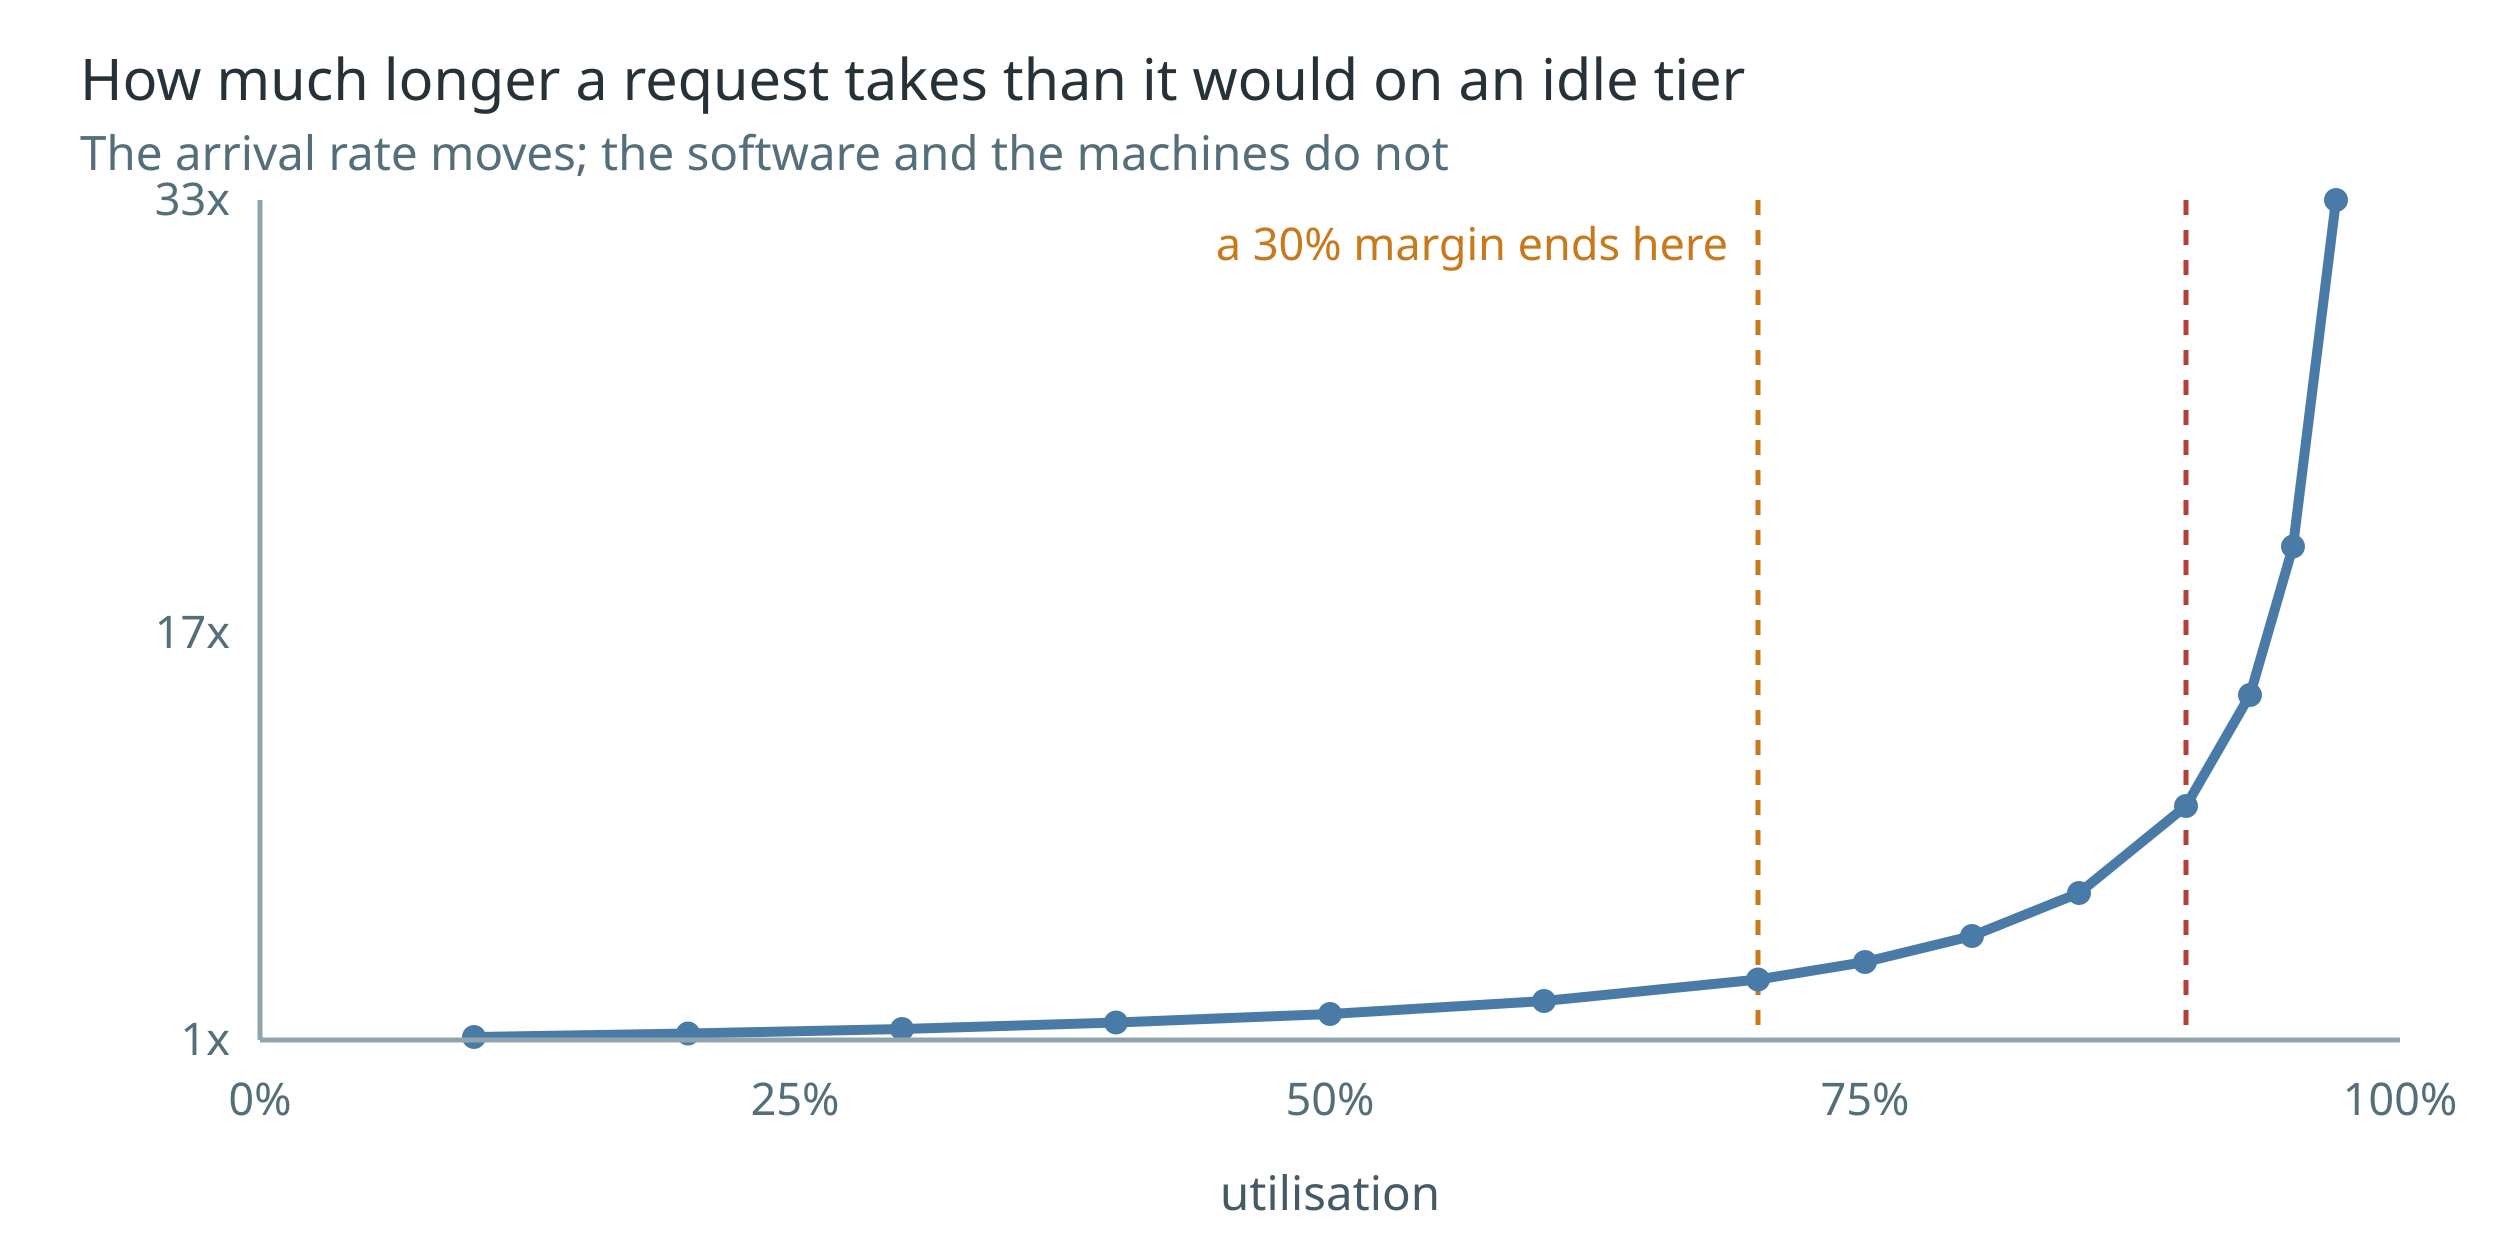
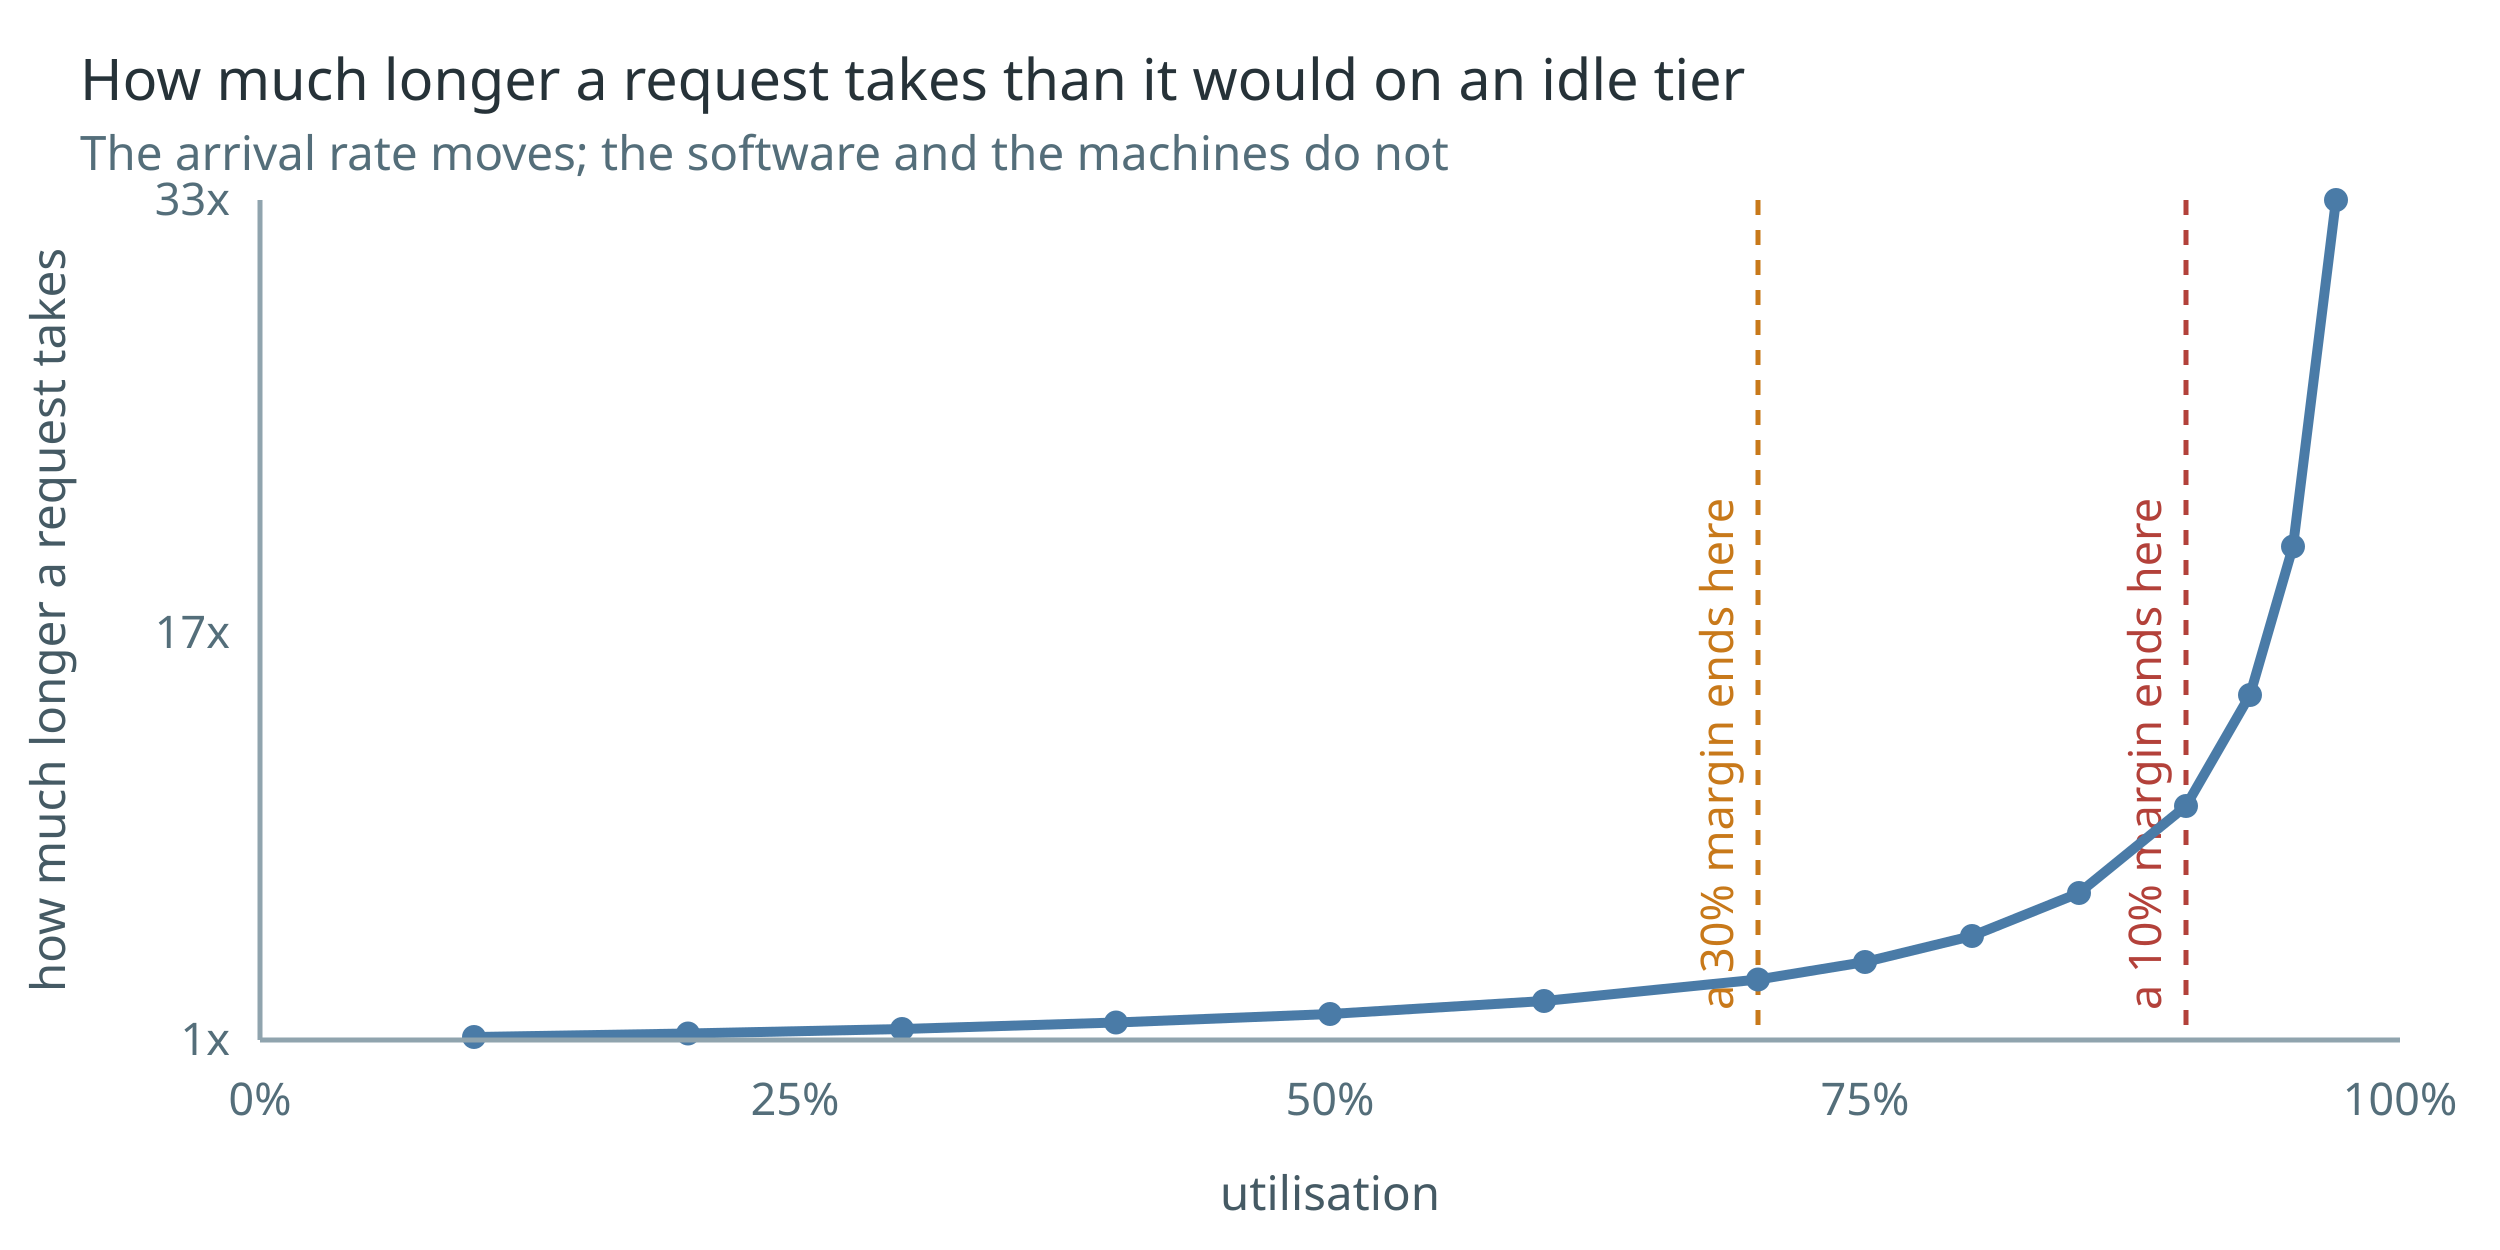
<svg xmlns="http://www.w3.org/2000/svg" viewBox="0 0 500 250" width="500" height="250" role="img" font-family="system-ui, sans-serif">
  <rect width="500" height="250" fill="#ffffff" />
  <text x="16" y="20" font-size="11.5" fill="#263238">How much longer a request takes than it would on an idle tier</text>
  <text x="16" y="34" font-size="9.5" fill="#546e7a">The arrival rate moves; the software and the machines do not</text>
  <line x1="351.6" y1="40.0" x2="351.6" y2="208.0" stroke="#c8791a" stroke-width="1" stroke-dasharray="3 3" />
-   <text x="345.6" y="52" font-size="9" text-anchor="end" fill="#c8791a">a 30% margin ends here</text>
+   <text transform="rotate(-90 346.6 202)" x="346.6" y="202" font-size="9" fill="#c8791a">a 30% margin ends here</text>
  <line x1="437.2" y1="40.0" x2="437.2" y2="208.0" stroke="#b3413a" stroke-width="1" stroke-dasharray="3 3" />
+   <text transform="rotate(-90 432.2 202)" x="432.2" y="202" font-size="9" fill="#b3413a">a 10% margin ends here</text>
  <path d="M94.8,207.4 L137.6,206.7 L180.4,205.8 L223.2,204.5 L266.0,202.8 L308.8,200.2 L351.6,195.9 L373.0,192.4 L394.4,187.2 L415.8,178.6 L437.2,161.2 L450.0,139.0 L458.6,109.3 L467.2,40.0" fill="none" stroke="#4a7ba7" stroke-width="2" />
  <circle cx="94.8" cy="207.4" r="2.4" fill="#4a7ba7" />
  <circle cx="137.6" cy="206.7" r="2.4" fill="#4a7ba7" />
  <circle cx="180.4" cy="205.8" r="2.4" fill="#4a7ba7" />
  <circle cx="223.2" cy="204.5" r="2.4" fill="#4a7ba7" />
  <circle cx="266.0" cy="202.8" r="2.4" fill="#4a7ba7" />
  <circle cx="308.8" cy="200.2" r="2.4" fill="#4a7ba7" />
  <circle cx="351.6" cy="195.9" r="2.4" fill="#4a7ba7" />
  <circle cx="373.0" cy="192.4" r="2.4" fill="#4a7ba7" />
  <circle cx="394.4" cy="187.2" r="2.4" fill="#4a7ba7" />
  <circle cx="415.8" cy="178.6" r="2.4" fill="#4a7ba7" />
  <circle cx="437.2" cy="161.2" r="2.4" fill="#4a7ba7" />
  <circle cx="450.0" cy="139.0" r="2.4" fill="#4a7ba7" />
  <circle cx="458.6" cy="109.3" r="2.4" fill="#4a7ba7" />
  <circle cx="467.2" cy="40.0" r="2.4" fill="#4a7ba7" />
  <line x1="52.0" y1="208.0" x2="480.0" y2="208.0" stroke="#90a4ae" />
  <line x1="52.0" y1="40.0" x2="52.0" y2="208.0" stroke="#90a4ae" />
  <text x="52.0" y="223" font-size="9" text-anchor="middle" fill="#546e7a">0%</text>
  <text x="159.0" y="223" font-size="9" text-anchor="middle" fill="#546e7a">25%</text>
  <text x="266.0" y="223" font-size="9" text-anchor="middle" fill="#546e7a">50%</text>
  <text x="373.0" y="223" font-size="9" text-anchor="middle" fill="#546e7a">75%</text>
  <text x="480.0" y="223" font-size="9" text-anchor="middle" fill="#546e7a">100%</text>
  <text x="46" y="211.0" font-size="9" text-anchor="end" fill="#546e7a">1x</text>
  <text x="46" y="129.6" font-size="9" text-anchor="end" fill="#546e7a">17x</text>
  <text x="46" y="43.0" font-size="9" text-anchor="end" fill="#546e7a">33x</text>
  <text x="266" y="242" font-size="9.5" text-anchor="middle" fill="#455a64">utilisation</text>
+   <text transform="rotate(-90 13 124)" x="13" y="124" font-size="9.5" text-anchor="middle" fill="#455a64">how much longer a request takes</text>
</svg>
